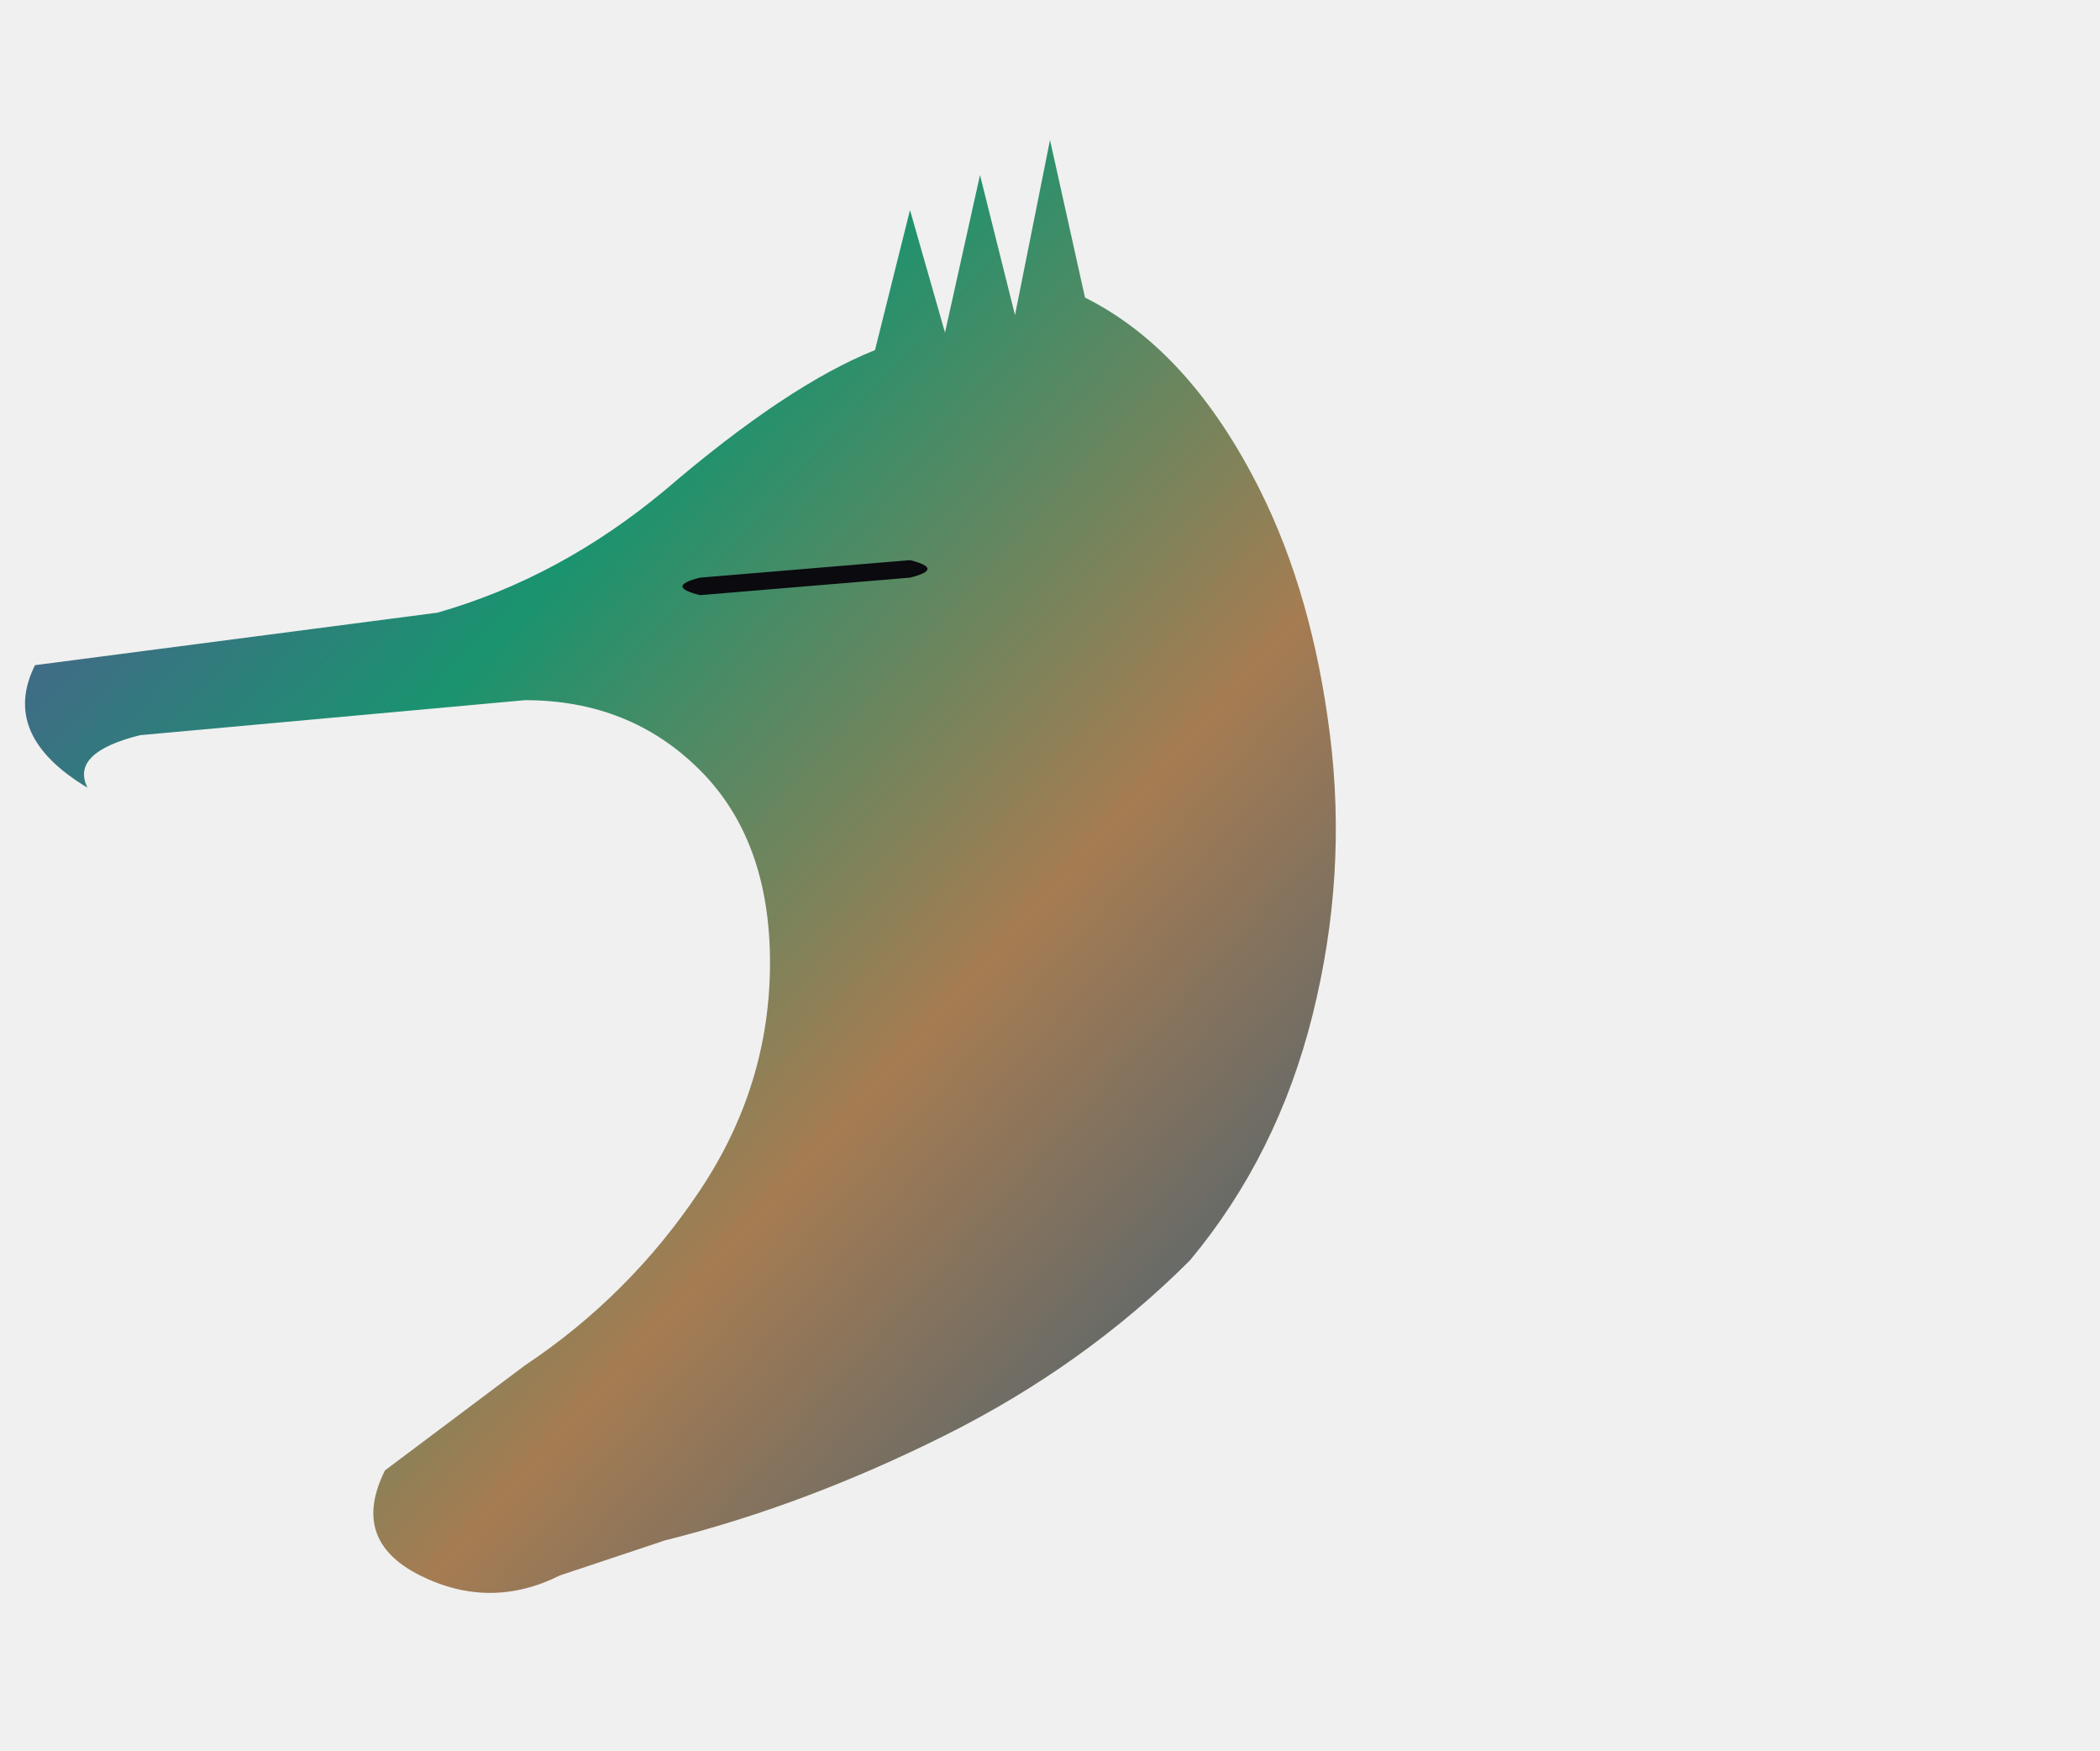
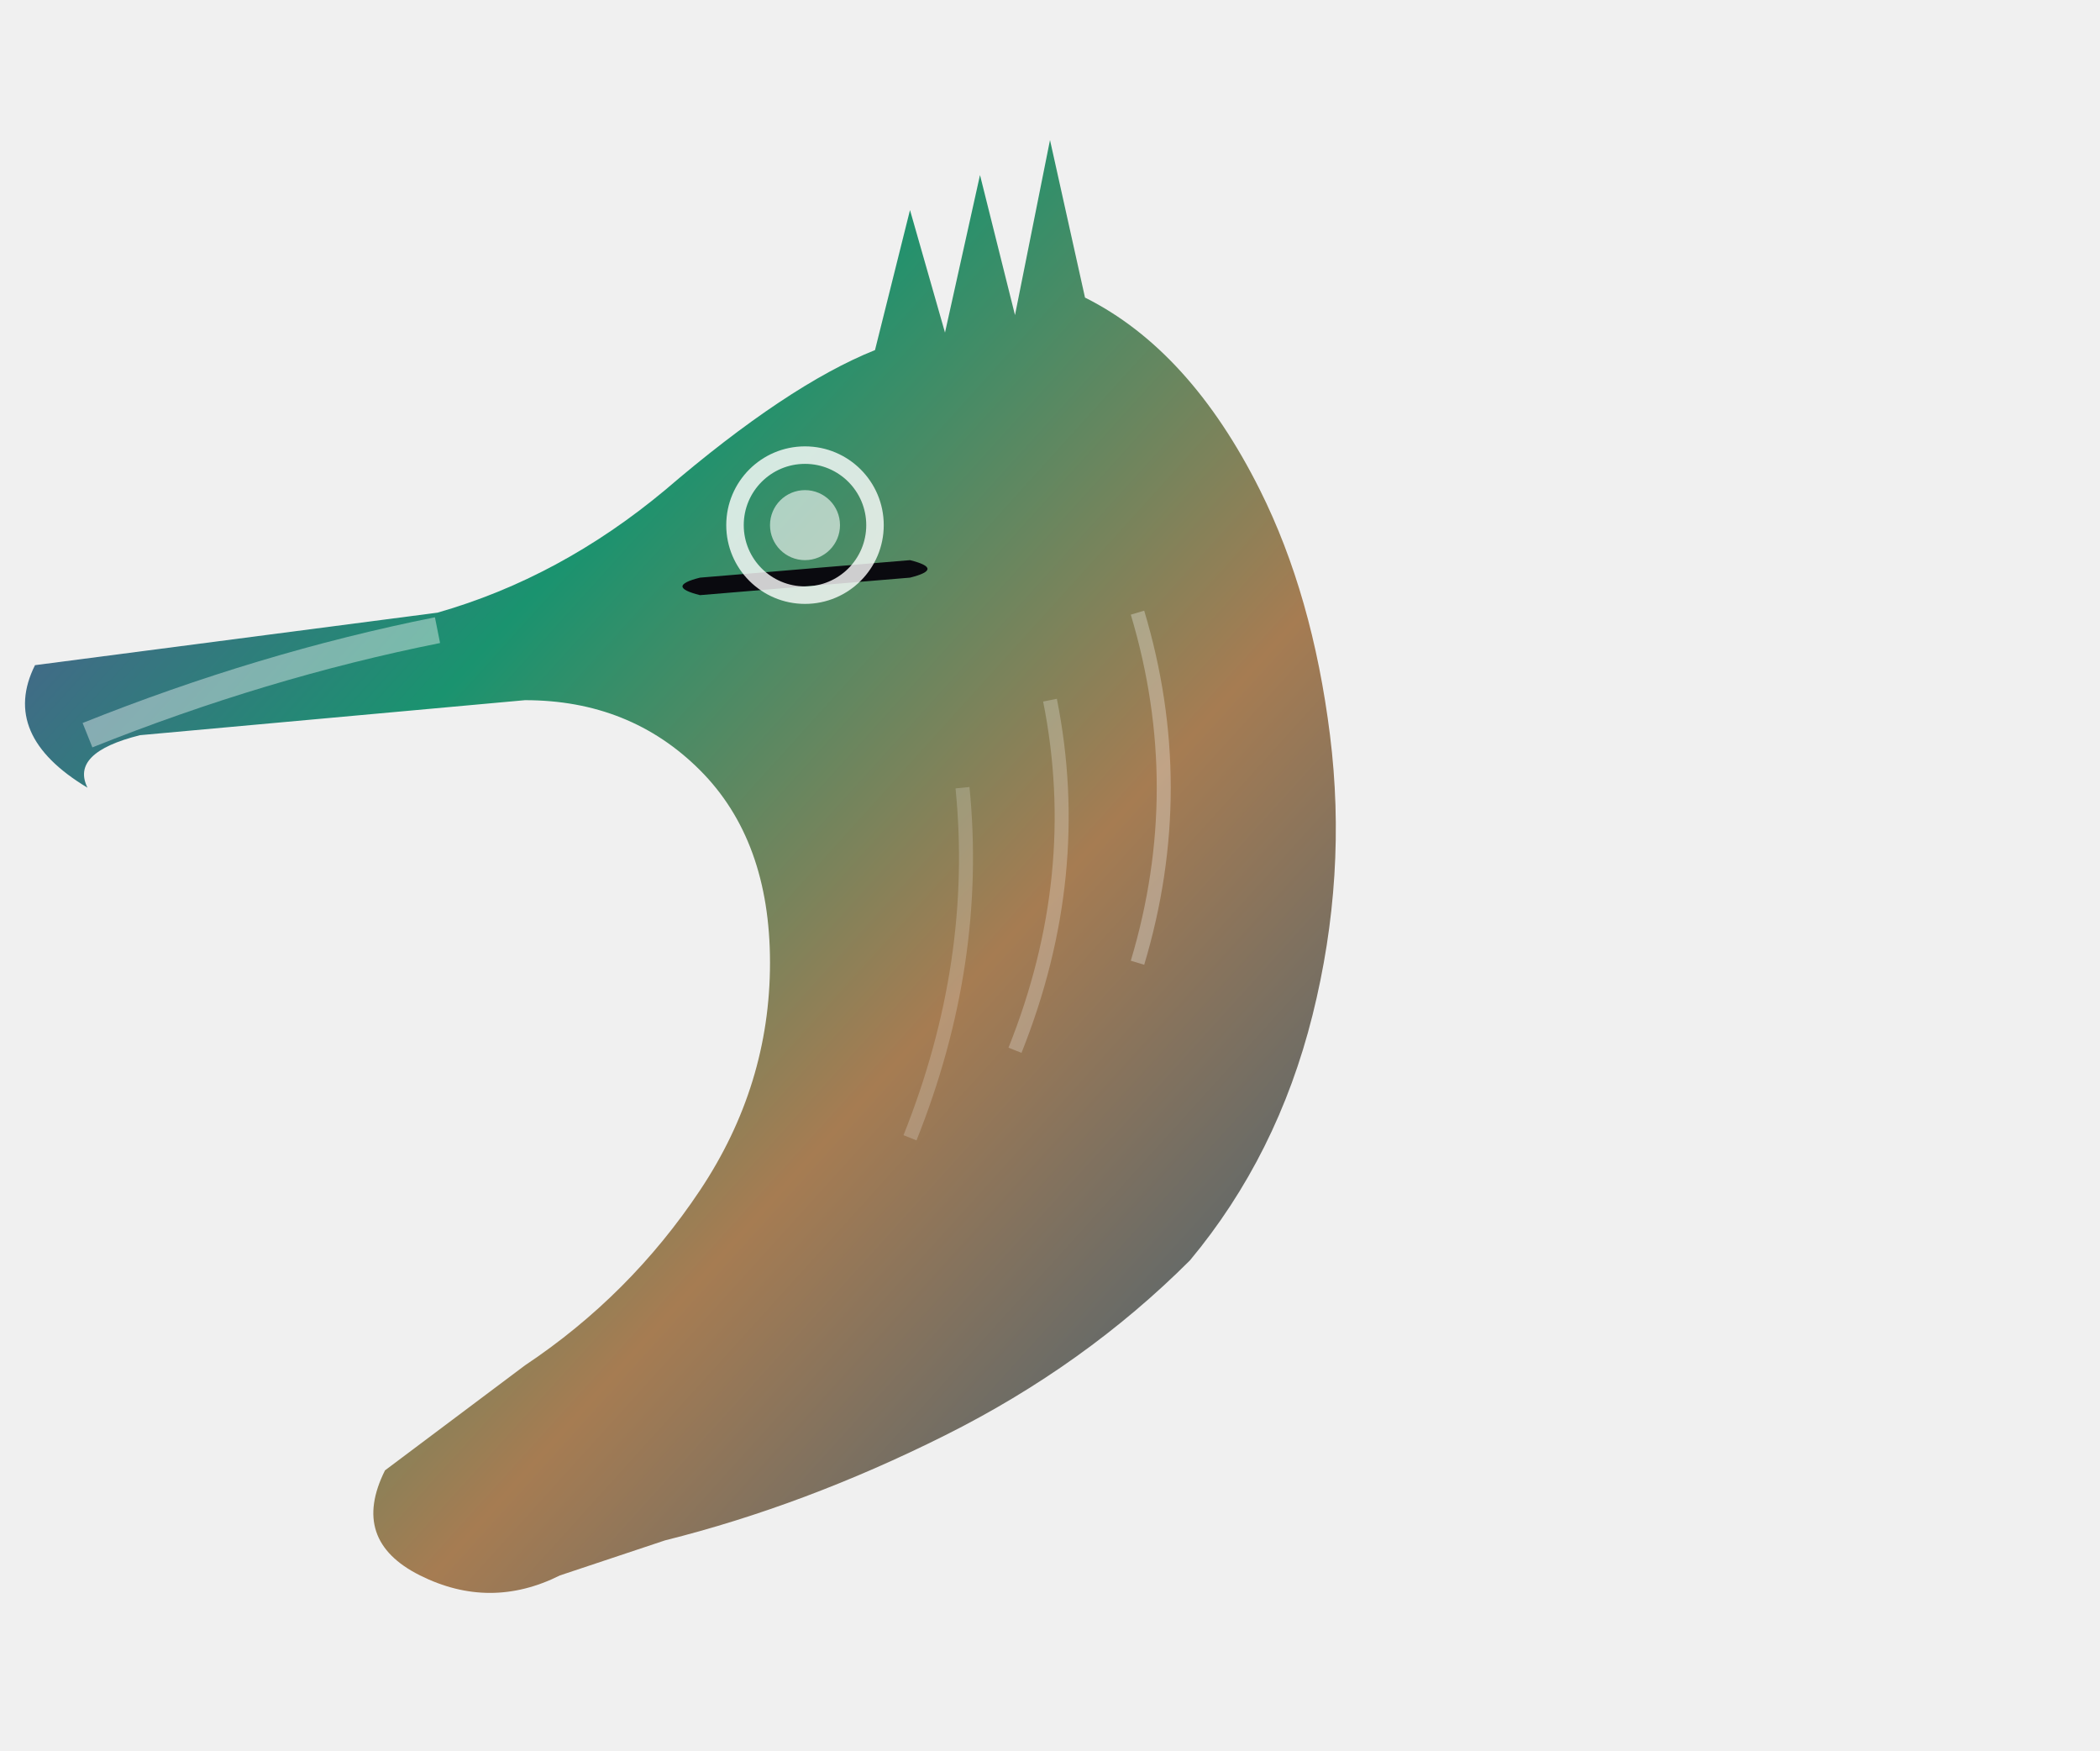
<svg xmlns="http://www.w3.org/2000/svg" viewBox="0 0 120 100">
  <defs>
    <linearGradient id="iridescent" x1="0%" y1="0%" x2="100%" y2="100%">
      <stop offset="0%" style="stop-color:#6b3fa0" />
      <stop offset="35%" style="stop-color:#1a936f" />
      <stop offset="65%" style="stop-color:#a67c52" />
      <stop offset="100%" style="stop-color:#2d5a7b" />
    </linearGradient>
    <linearGradient id="iridescent-reverse" x1="100%" y1="0%" x2="0%" y2="100%">
      <stop offset="0%" style="stop-color:#2d5a7b" />
      <stop offset="35%" style="stop-color:#a67c52" />
      <stop offset="65%" style="stop-color:#1a936f" />
      <stop offset="100%" style="stop-color:#6b3fa0" />
    </linearGradient>
  </defs>
  <path id="grackle" fill="url(#iridescent)" d="     M 5 45     Q 0 42, 2 38     L 25 35     Q 32 33, 38 28     Q 45 22, 50 20     L 52 12     L 54 19     L 56 10     L 58 18     L 60 8     L 62 17     Q 68 20, 72 28     Q 75 34, 76 42     Q 77 50, 75 58     Q 73 66, 68 72     Q 62 78, 54 82     Q 46 86, 38 88     L 32 90     Q 28 92, 24 90     Q 20 88, 22 84     L 30 78     Q 36 74, 40 68     Q 44 62, 44 55     Q 44 48, 40 44     Q 36 40, 30 40     L 8 42     Q 4 43, 5 45     Z   " />
  <path fill="#0a0a0f" d="M 40 33 L 52 32 Q 54 32.5, 52 33 L 40 34 Q 38 33.5, 40 33 Z" />
+   <g class="grackle-overlays" fill="none" stroke="white" stroke-opacity="0.2">
+     <path d="M 5 42 Q 15 38, 25 36" stroke-width="1.5" stroke-opacity="0.4" />
+     <circle cx="46" cy="30" r="4" stroke-width="1" stroke-opacity="0.8" fill="none" />
+     <circle cx="46" cy="30" r="2" fill="white" fill-opacity="0.6" stroke="none" />
+     <path d="M 65 35 Q 68 45, 65 55" stroke-width="0.8" stroke-opacity="0.3" />
+     <path d="M 60 40 Q 62 50, 58 60" stroke-width="0.8" stroke-opacity="0.25" />
+     <path d="M 55 45 Q 56 55, 52 65" stroke-width="0.8" stroke-opacity="0.2" />
+   </g>
</svg>
